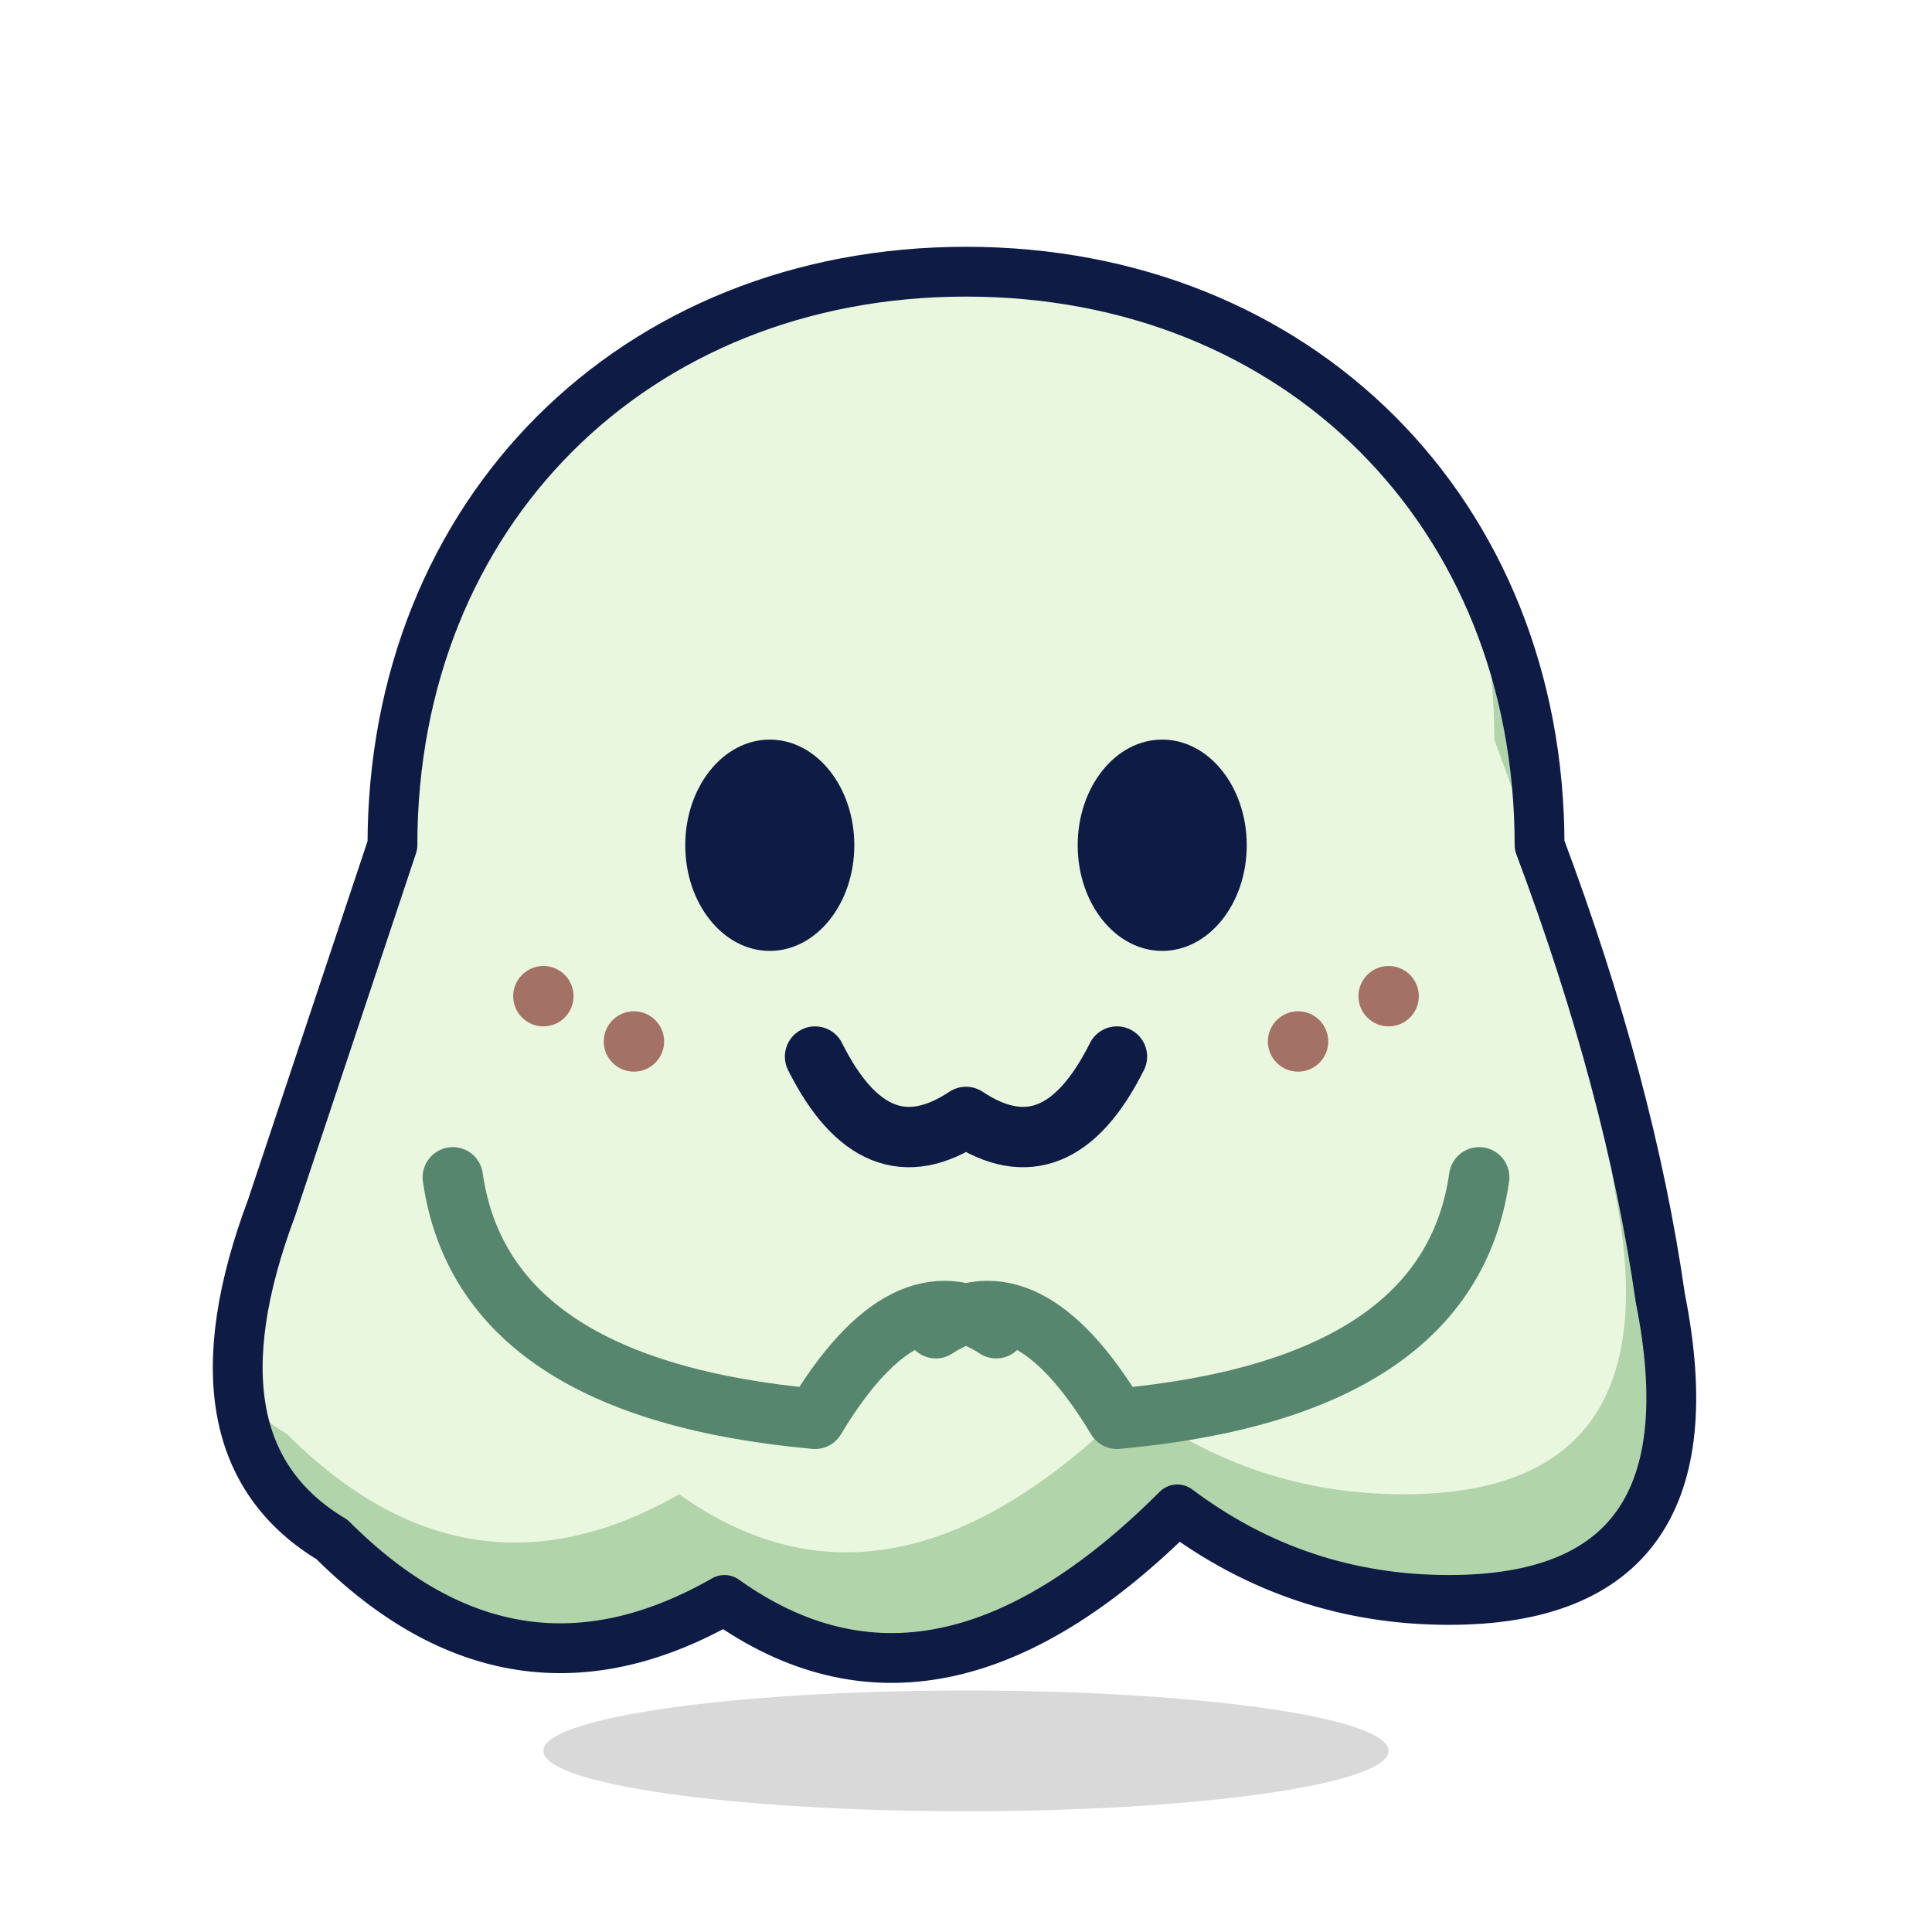
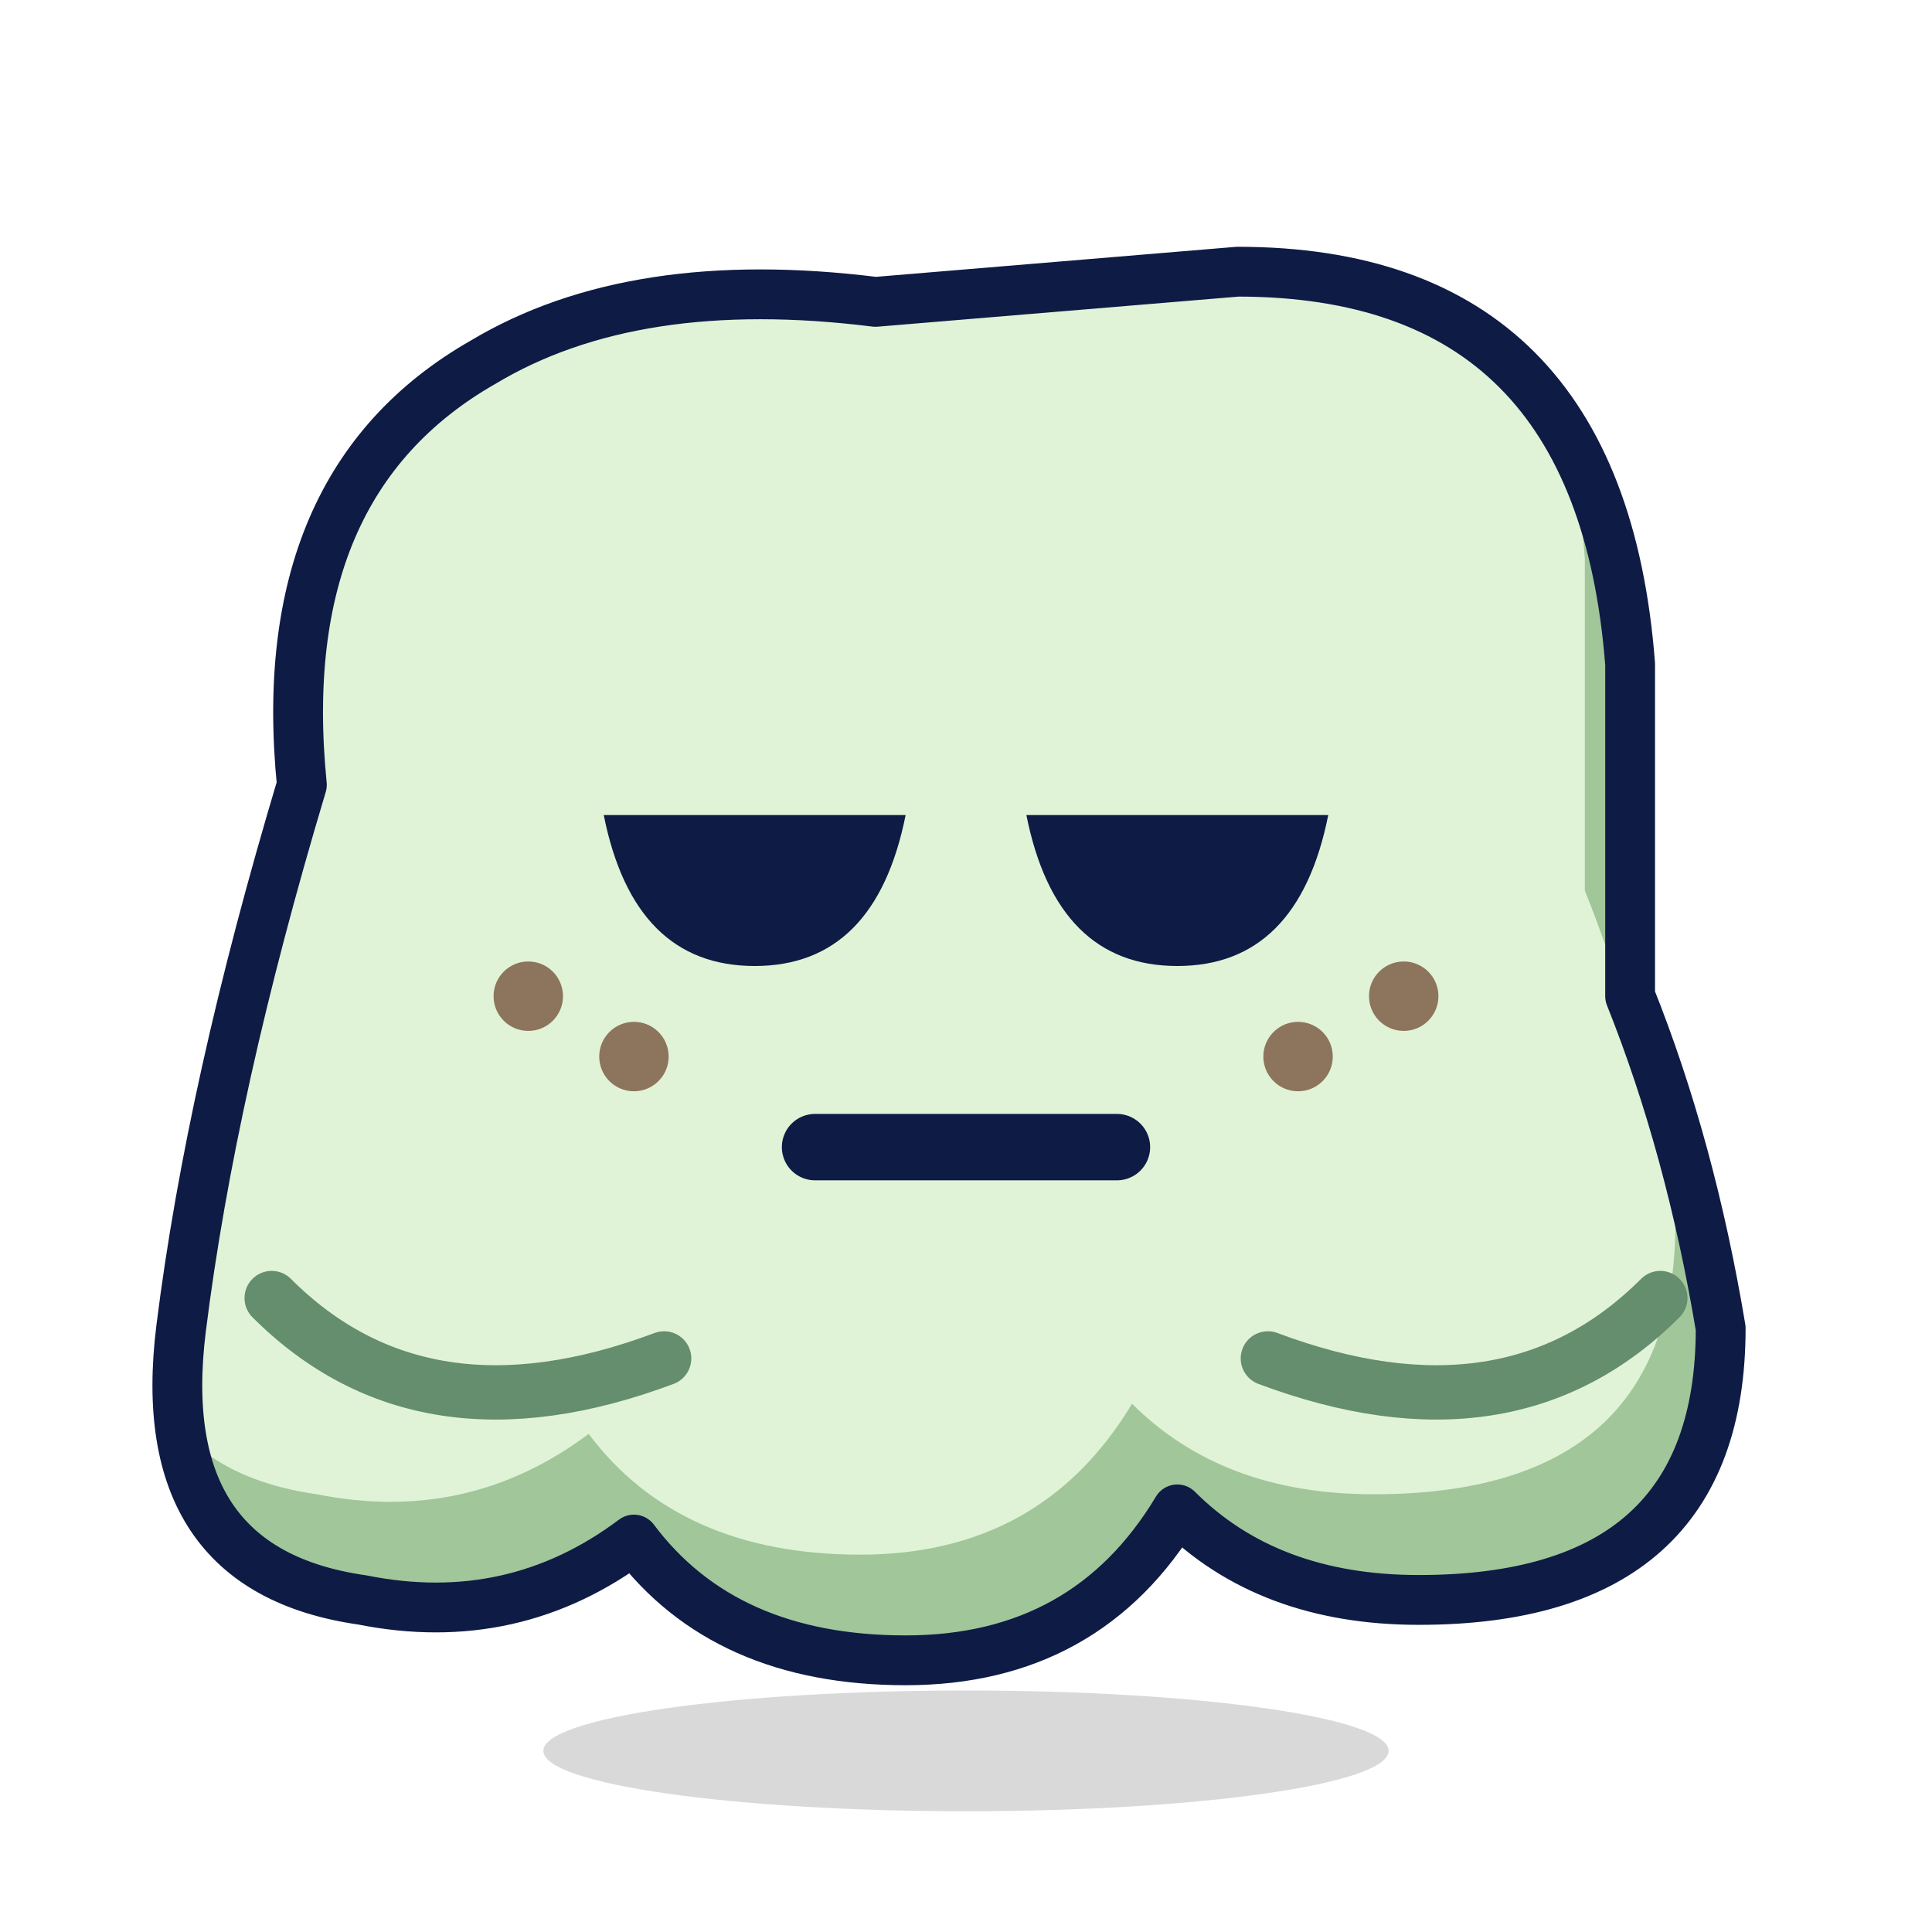
<svg xmlns="http://www.w3.org/2000/svg" viewBox="0 0 64 64">
  <defs>
    <clipPath id="body">
-       <path d="M13 28C13 17 21 9 32 9C43 9 51 17 51 28Q54 36 55 43Q57 53 48 53Q43 53 39 50Q31 58 24 53Q17 57 11 51Q6 48 9 40Z" />
+       <path d="M10 26Q9 16 16 12Q21 9 29 10L41 9Q53 9 54 22L54 33Q56 38 57 44Q57 53 47 53Q42 53 39 50Q36 55 30 55Q24 55 21 51Q17 54 12 53Q5 52 6 44Q7 36 10 26Z" />
    </clipPath>
  </defs>
  <ellipse cx="32" cy="58" rx="14" ry="2" fill="#00000026" />
  <g clip-path="url(#body)">
-     <path d="M13 28C13 17 21 9 32 9C43 9 51 17 51 28Q54 36 55 43Q57 53 48 53Q43 53 39 50Q31 58 24 53Q17 57 11 51Q6 48 9 40Z" fill="#B1D4AA" />
-     <path d="M13 28C13 17 21 9 32 9C43 9 51 17 51 28Q54 36 55 43Q57 53 48 53Q43 53 39 50Q31 58 24 53Q17 57 11 51Q6 48 9 40Z" fill="#E9F7DE" transform="translate(-1.5 -3.5)" />
+     <path d="M10 26Q9 16 16 12Q21 9 29 10L41 9Q53 9 54 22L54 33Q56 38 57 44Q57 53 47 53Q42 53 39 50Q36 55 30 55Q24 55 21 51Q17 54 12 53Q5 52 6 44Q7 36 10 26Z" fill="#A0C69A" />
+     <path d="M10 26Q9 16 16 12Q21 9 29 10L41 9Q53 9 54 22L54 33Q56 38 57 44Q57 53 47 53Q42 53 39 50Q36 55 30 55Q24 55 21 51Q17 54 12 53Q5 52 6 44Q7 36 10 26Z" fill="#E0F3D6" transform="translate(-1.5 -3.5)" />
  </g>
-   <path d="M13 28C13 17 21 9 32 9C43 9 51 17 51 28Q54 36 55 43Q57 53 48 53Q43 53 39 50Q31 58 24 53Q17 57 11 51Q6 48 9 40Z" fill="none" stroke="#0E1B45" stroke-width="1.65" stroke-linejoin="round" />
-   <ellipse cx="25.5" cy="28" rx="2.8" ry="3.5" fill="#0E1B45" />
-   <ellipse cx="38.5" cy="28" rx="2.8" ry="3.5" fill="#0E1B45" />
-   <path d="M27 35q2 4 5 2q3 2 5-2" fill="none" stroke="#0E1B45" stroke-width="2" stroke-linecap="round" stroke-linejoin="round" />
-   <ellipse cx="18" cy="33" rx="1" ry="1" fill="#A47166" />
-   <ellipse cx="21" cy="34.5" rx="1" ry="1" fill="#A47166" />
-   <ellipse cx="46" cy="33" rx="1" ry="1" fill="#A47166" />
-   <ellipse cx="43" cy="34.5" rx="1" ry="1" fill="#A47166" />
-   <path d="M15 39q1 7 12 8q3-5 6-3m16-5q-1 7-12 8q-3-5-6-3" fill="none" stroke="#57866F" stroke-width="2" stroke-linecap="round" stroke-linejoin="round" />
+   <path d="M10 26Q9 16 16 12Q21 9 29 10L41 9Q53 9 54 22L54 33Q56 38 57 44Q57 53 47 53Q42 53 39 50Q36 55 30 55Q24 55 21 51Q17 54 12 53Q5 52 6 44Q7 36 10 26Z" fill="none" stroke="#0E1B45" stroke-width="1.65" stroke-linejoin="round" />
+   <path d="M20 27h10q-1 5-5 5t-5-5Zm14 0h10q-1 5-5 5t-5-5Z" fill="#0E1B45" />
+   <path d="M27 38h10" fill="none" stroke="#0E1B45" stroke-width="2.2" stroke-linecap="round" stroke-linejoin="round" />
+   <ellipse cx="17.5" cy="33" rx="1.15" ry="1.15" fill="#8D745C" />
+   <ellipse cx="21" cy="35" rx="1.15" ry="1.15" fill="#8D745C" />
+   <ellipse cx="46.5" cy="33" rx="1.15" ry="1.15" fill="#8D745C" />
+   <ellipse cx="43" cy="35" rx="1.15" ry="1.15" fill="#8D745C" />
+   <path d="M9 43q5 5 13 2m20 0q8 3 13-2" fill="none" stroke="#648E6D" stroke-width="1.8" stroke-linecap="round" stroke-linejoin="round" />
</svg>
